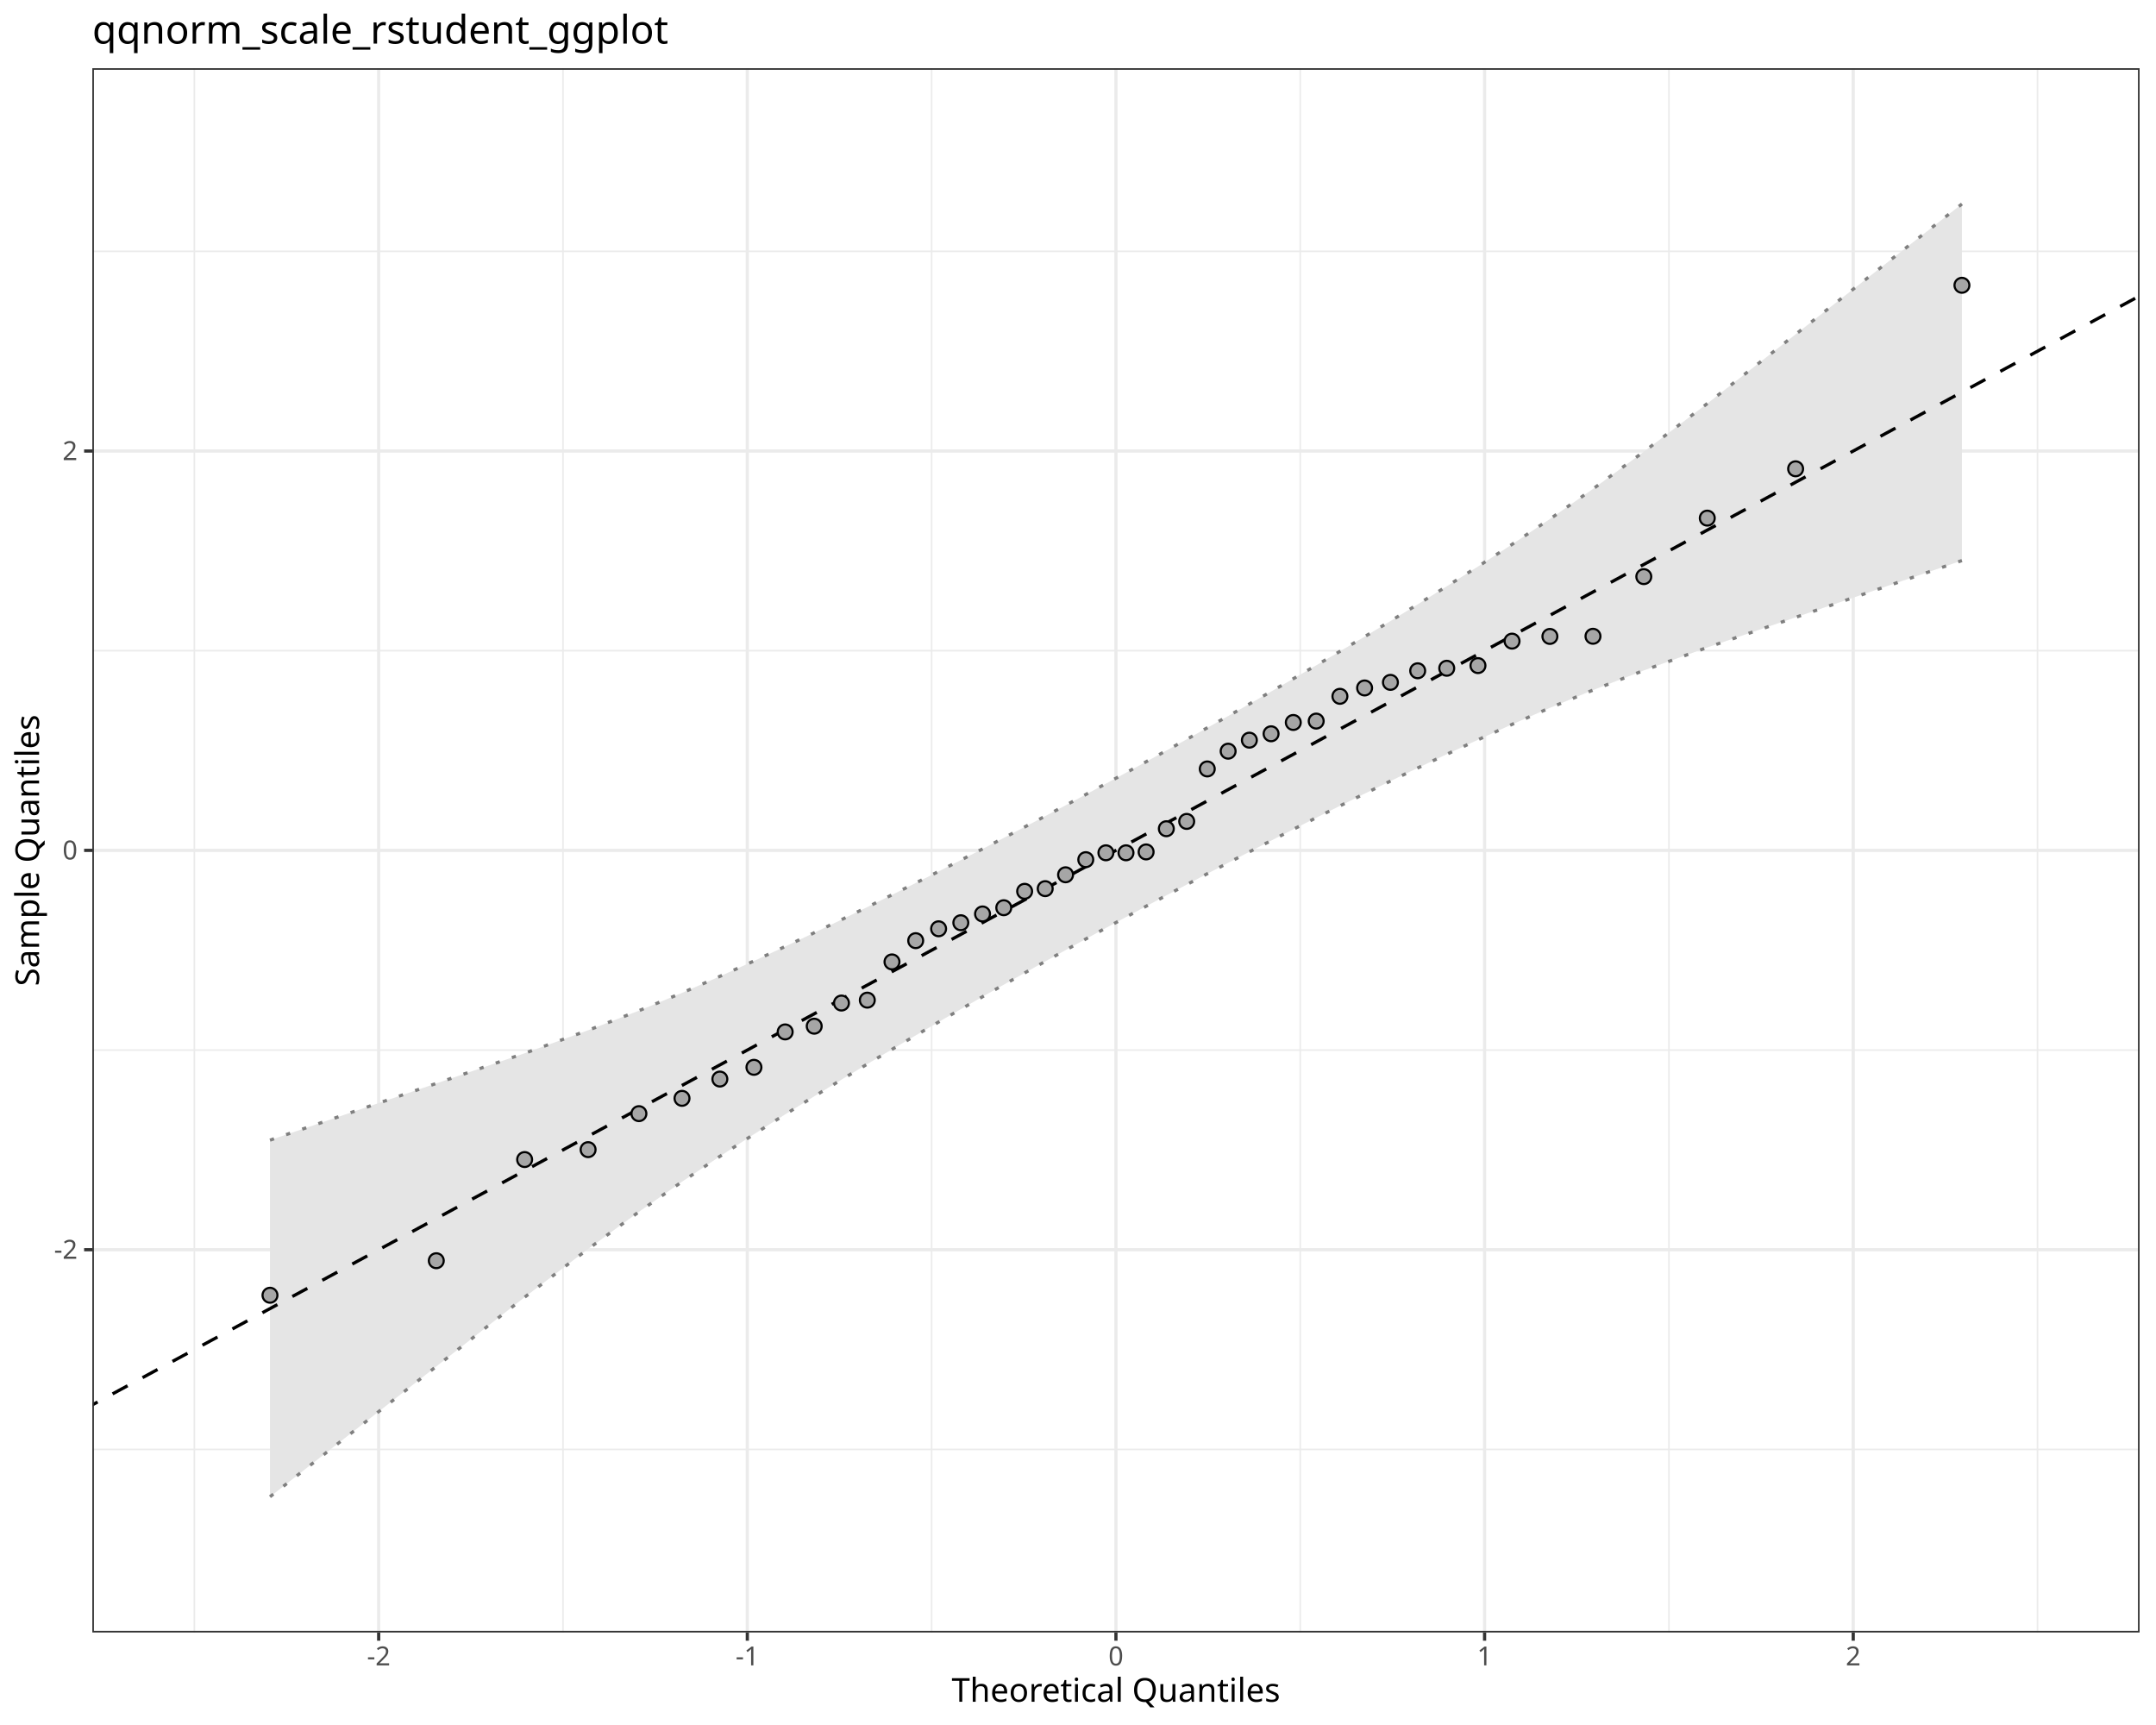
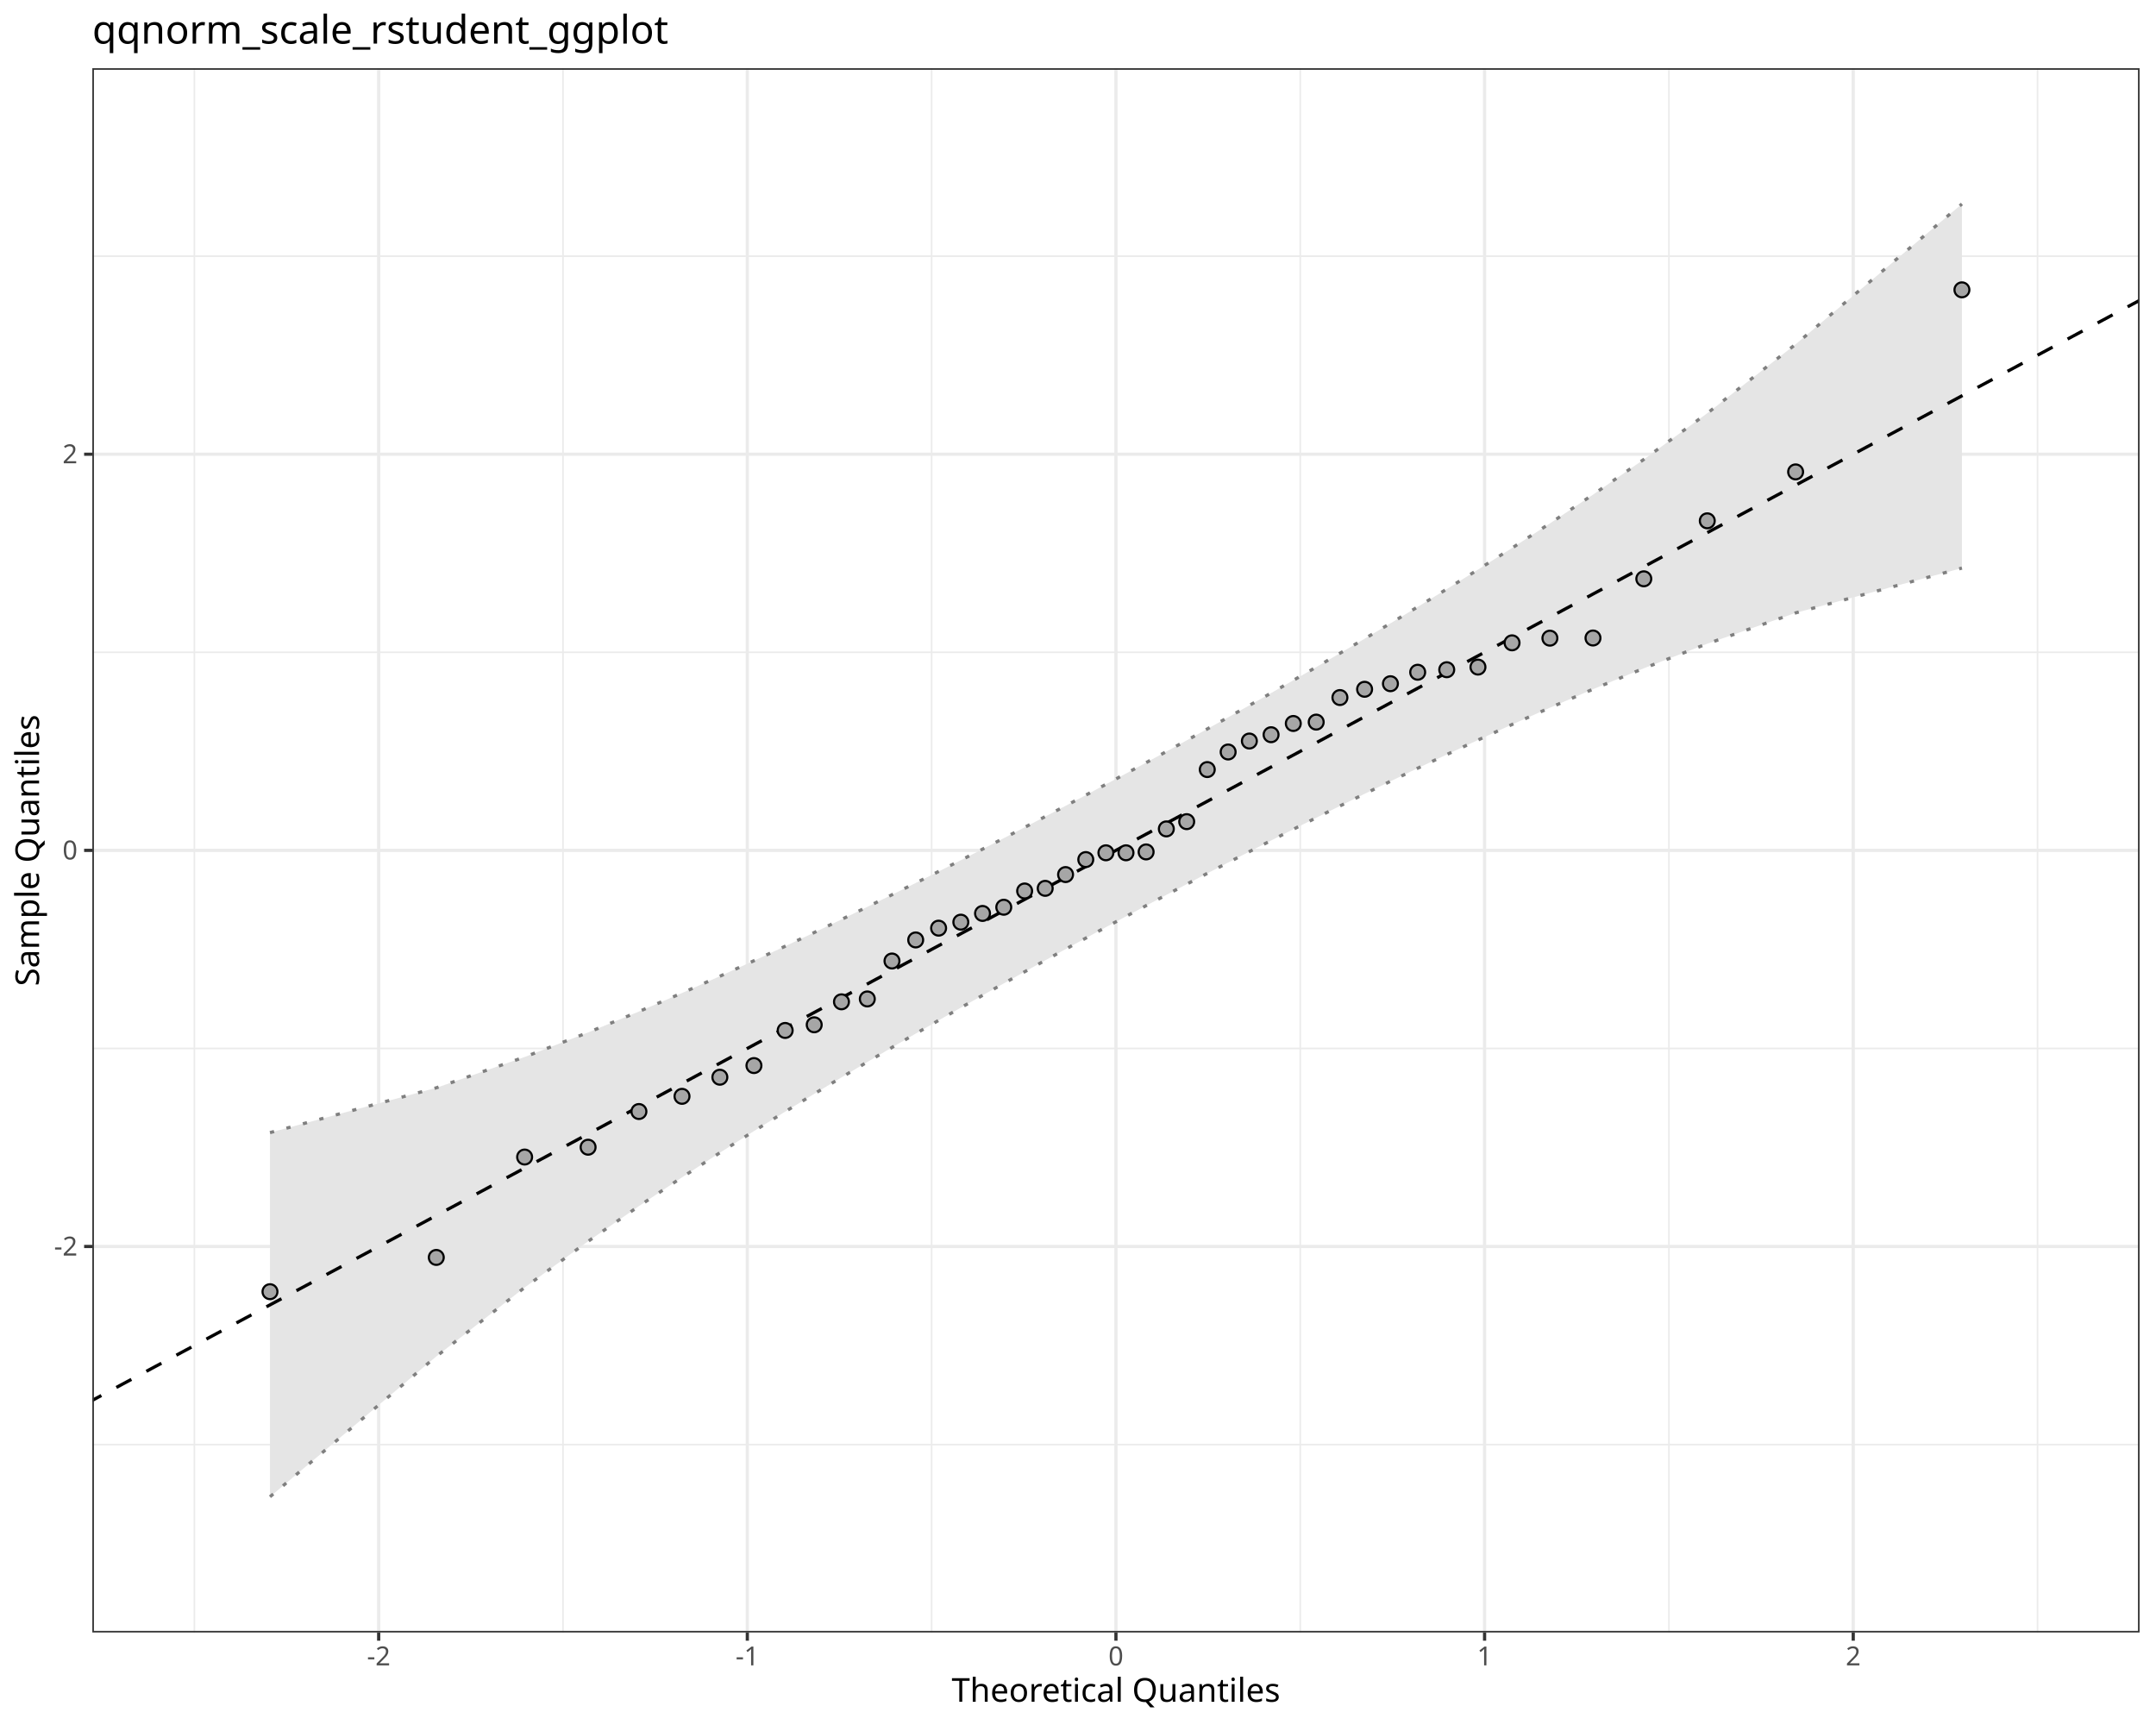
<svg xmlns="http://www.w3.org/2000/svg" class="svglite" data-engine-version="2.0" width="720.00pt" height="576.00pt" viewBox="0 0 720.00 576.00">
  <defs>
    <style type="text/css">
    .svglite line, .svglite polyline, .svglite polygon, .svglite path, .svglite rect, .svglite circle {
      fill: none;
      stroke: #000000;
      stroke-linecap: round;
      stroke-linejoin: round;
      stroke-miterlimit: 10.00;
    }
  </style>
  </defs>
  <rect width="100%" height="100%" style="stroke: none; fill: #FFFFFF;" />
  <defs>
    <clipPath id="cpMC4wMHw3MjAuMDB8MC4wMHw1NzYuMDA=">
      <rect x="0.00" y="0.00" width="720.00" height="576.00" />
    </clipPath>
  </defs>
  <g clip-path="url(#cpMC4wMHw3MjAuMDB8MC4wMHw1NzYuMDA=)">
    <rect x="0.00" y="0.00" width="720.00" height="576.00" style="stroke-width: 1.07; stroke: #FFFFFF; fill: #FFFFFF;" />
  </g>
  <defs>
    <clipPath id="cpMzAuODN8NzE0LjUyfDIyLjc4fDU0NS4xMQ==">
      <rect x="30.83" y="22.78" width="683.69" height="522.33" />
    </clipPath>
  </defs>
  <g clip-path="url(#cpMzAuODN8NzE0LjUyfDIyLjc4fDU0NS4xMQ==)">
    <rect x="30.83" y="22.78" width="683.69" height="522.33" style="stroke-width: 1.07; stroke: none; fill: #FFFFFF;" />
-     <polyline points="30.83,483.97 714.52,483.97 " style="stroke-width: 0.53; stroke: #EBEBEB; stroke-linecap: butt;" />
-     <polyline points="30.83,350.62 714.52,350.62 " style="stroke-width: 0.53; stroke: #EBEBEB; stroke-linecap: butt;" />
-     <polyline points="30.83,217.27 714.52,217.27 " style="stroke-width: 0.53; stroke: #EBEBEB; stroke-linecap: butt;" />
-     <polyline points="30.83,83.92 714.52,83.92 " style="stroke-width: 0.53; stroke: #EBEBEB; stroke-linecap: butt;" />
+     <polyline points="30.83,482.36 714.52,482.36 " style="stroke-width: 0.53; stroke: #EBEBEB; stroke-linecap: butt;" />
+     <polyline points="30.83,350.09 714.52,350.09 " style="stroke-width: 0.53; stroke: #EBEBEB; stroke-linecap: butt;" />
+     <polyline points="30.83,217.81 714.52,217.81 " style="stroke-width: 0.53; stroke: #EBEBEB; stroke-linecap: butt;" />
+     <polyline points="30.83,85.54 714.52,85.54 " style="stroke-width: 0.53; stroke: #EBEBEB; stroke-linecap: butt;" />
    <polyline points="64.91,545.11 64.91,22.78 " style="stroke-width: 0.53; stroke: #EBEBEB; stroke-linecap: butt;" />
    <polyline points="188.01,545.11 188.01,22.78 " style="stroke-width: 0.53; stroke: #EBEBEB; stroke-linecap: butt;" />
    <polyline points="311.12,545.11 311.12,22.78 " style="stroke-width: 0.53; stroke: #EBEBEB; stroke-linecap: butt;" />
    <polyline points="434.23,545.11 434.23,22.78 " style="stroke-width: 0.53; stroke: #EBEBEB; stroke-linecap: butt;" />
    <polyline points="557.34,545.11 557.34,22.78 " style="stroke-width: 0.53; stroke: #EBEBEB; stroke-linecap: butt;" />
    <polyline points="680.44,545.11 680.44,22.78 " style="stroke-width: 0.53; stroke: #EBEBEB; stroke-linecap: butt;" />
-     <polyline points="30.83,417.30 714.52,417.30 " style="stroke-width: 1.07; stroke: #EBEBEB; stroke-linecap: butt;" />
+     <polyline points="30.83,416.22 714.52,416.22 " style="stroke-width: 1.07; stroke: #EBEBEB; stroke-linecap: butt;" />
    <polyline points="30.83,283.95 714.52,283.95 " style="stroke-width: 1.07; stroke: #EBEBEB; stroke-linecap: butt;" />
-     <polyline points="30.83,150.60 714.52,150.60 " style="stroke-width: 1.07; stroke: #EBEBEB; stroke-linecap: butt;" />
+     <polyline points="30.83,151.67 714.52,151.67 " style="stroke-width: 1.07; stroke: #EBEBEB; stroke-linecap: butt;" />
    <polyline points="126.46,545.11 126.46,22.78 " style="stroke-width: 1.07; stroke: #EBEBEB; stroke-linecap: butt;" />
    <polyline points="249.57,545.11 249.57,22.78 " style="stroke-width: 1.07; stroke: #EBEBEB; stroke-linecap: butt;" />
    <polyline points="372.67,545.11 372.67,22.78 " style="stroke-width: 1.07; stroke: #EBEBEB; stroke-linecap: butt;" />
    <polyline points="495.78,545.11 495.78,22.78 " style="stroke-width: 1.07; stroke: #EBEBEB; stroke-linecap: butt;" />
    <polyline points="618.89,545.11 618.89,22.78 " style="stroke-width: 1.07; stroke: #EBEBEB; stroke-linecap: butt;" />
-     <polygon points="90.16,380.71 145.70,361.77 175.20,351.70 196.40,344.02 213.37,337.48 227.76,331.54 240.40,326.02 251.78,320.88 262.21,316.05 271.91,311.46 281.01,307.09 289.64,302.88 297.88,298.80 305.80,294.85 313.45,290.98 320.87,287.20 328.12,283.47 335.21,279.79 342.18,276.14 349.05,272.52 355.85,268.91 362.60,265.30 369.32,261.67 376.03,258.03 382.75,254.36 389.50,250.64 396.30,246.87 403.17,243.02 410.14,239.10 417.23,235.07 424.48,230.92 431.90,226.63 439.55,222.17 447.47,217.50 455.71,212.59 464.34,207.39 473.44,201.81 483.14,195.78 493.57,189.17 504.95,181.78 517.59,173.31 531.98,163.26 548.95,150.84 570.15,134.75 599.65,111.63 655.19,68.11 655.19,187.18 599.65,206.13 570.15,216.19 548.95,223.87 531.98,230.42 517.59,236.36 504.95,241.88 493.57,247.02 483.14,251.85 473.44,256.43 464.34,260.81 455.71,265.02 447.47,269.09 439.55,273.05 431.90,276.91 424.48,280.70 417.23,284.43 410.14,288.11 403.17,291.75 396.30,295.38 389.50,298.99 382.75,302.60 376.03,306.22 369.32,309.86 362.60,313.54 355.85,317.26 349.05,321.03 342.18,324.87 335.21,328.80 328.12,332.82 320.87,336.97 313.45,341.26 305.80,345.73 297.88,350.39 289.64,355.30 281.01,360.51 271.91,366.08 262.21,372.11 251.78,378.73 240.40,386.12 227.76,394.59 213.37,404.64 196.40,417.05 175.20,433.15 145.70,456.27 90.16,499.79 " style="stroke-width: 0.00; stroke: none; stroke-linecap: butt; fill: #E5E5E5;" />
-     <polyline points="90.16,380.71 145.70,361.77 175.20,351.70 196.40,344.02 213.37,337.48 227.76,331.54 240.40,326.02 251.78,320.88 262.21,316.05 271.91,311.46 281.01,307.09 289.64,302.88 297.88,298.80 305.80,294.85 313.45,290.98 320.87,287.20 328.12,283.47 335.21,279.79 342.18,276.14 349.05,272.52 355.85,268.91 362.60,265.30 369.32,261.67 376.03,258.03 382.75,254.36 389.50,250.64 396.30,246.87 403.17,243.02 410.14,239.10 417.23,235.07 424.48,230.92 431.90,226.63 439.55,222.17 447.47,217.50 455.71,212.59 464.34,207.39 473.44,201.81 483.14,195.78 493.57,189.17 504.95,181.78 517.59,173.31 531.98,163.26 548.95,150.84 570.15,134.75 599.65,111.63 655.19,68.11 " style="stroke-width: 1.07; stroke: none; stroke-linecap: butt;" />
-     <polyline points="655.19,187.18 599.65,206.13 570.15,216.19 548.95,223.87 531.98,230.42 517.59,236.36 504.95,241.88 493.57,247.02 483.14,251.85 473.44,256.43 464.34,260.81 455.71,265.02 447.47,269.09 439.55,273.05 431.90,276.91 424.48,280.70 417.23,284.43 410.14,288.11 403.17,291.75 396.30,295.38 389.50,298.99 382.75,302.60 376.03,306.22 369.32,309.86 362.60,313.54 355.85,317.26 349.05,321.03 342.18,324.87 335.21,328.80 328.12,332.82 320.87,336.97 313.45,341.26 305.80,345.73 297.88,350.39 289.64,355.30 281.01,360.51 271.91,366.08 262.21,372.11 251.78,378.73 240.40,386.12 227.76,394.59 213.37,404.64 196.40,417.05 175.20,433.15 145.70,456.27 90.16,499.79 " style="stroke-width: 1.07; stroke: none; stroke-linecap: butt;" />
-     <polyline points="90.16,499.79 145.70,456.27 175.20,433.15 196.40,417.05 213.37,404.64 227.76,394.59 240.40,386.12 251.78,378.73 262.21,372.11 271.91,366.08 281.01,360.51 289.64,355.30 297.88,350.39 305.80,345.73 313.45,341.26 320.87,336.97 328.12,332.82 335.21,328.80 342.18,324.87 349.05,321.03 355.85,317.26 362.60,313.54 369.32,309.86 376.03,306.22 382.75,302.60 389.50,298.99 396.30,295.38 403.17,291.75 410.14,288.11 417.23,284.43 424.48,280.70 431.90,276.91 439.55,273.05 447.47,269.09 455.71,265.02 464.34,260.81 473.44,256.43 483.14,251.85 493.57,247.02 504.95,241.88 517.59,236.36 531.98,230.42 548.95,223.87 570.15,216.19 599.65,206.13 655.19,187.18 " style="stroke-width: 1.07; stroke: #7F7F7F; stroke-dasharray: 1.42,4.27; stroke-linecap: butt;" />
-     <polyline points="90.16,380.71 145.70,361.77 175.20,351.70 196.40,344.02 213.37,337.48 227.76,331.54 240.40,326.02 251.78,320.88 262.21,316.05 271.91,311.46 281.01,307.09 289.64,302.88 297.88,298.80 305.80,294.85 313.45,290.98 320.87,287.20 328.12,283.47 335.21,279.79 342.18,276.14 349.05,272.52 355.85,268.91 362.60,265.30 369.32,261.67 376.03,258.03 382.75,254.36 389.50,250.64 396.30,246.87 403.17,243.02 410.14,239.10 417.23,235.07 424.48,230.92 431.90,226.63 439.55,222.17 447.47,217.50 455.71,212.59 464.34,207.39 473.44,201.81 483.14,195.78 493.57,189.17 504.95,181.78 517.59,173.31 531.98,163.26 548.95,150.84 570.15,134.75 599.65,111.63 655.19,68.11 " style="stroke-width: 1.07; stroke: #7F7F7F; stroke-dasharray: 1.42,4.27; stroke-linecap: butt;" />
-     <line x1="-652.86" y1="839.38" x2="1398.21" y2="-271.48" style="stroke-width: 1.07; stroke-dasharray: 5.69,5.69; stroke-linecap: butt;" />
-     <circle cx="90.16" cy="432.50" r="2.49" style="stroke-width: 0.71; fill: #A6A6A6;" />
-     <circle cx="145.70" cy="420.97" r="2.49" style="stroke-width: 0.71; fill: #A6A6A6;" />
-     <circle cx="175.20" cy="387.19" r="2.49" style="stroke-width: 0.71; fill: #A6A6A6;" />
-     <circle cx="196.40" cy="383.88" r="2.49" style="stroke-width: 0.71; fill: #A6A6A6;" />
-     <circle cx="213.37" cy="371.86" r="2.49" style="stroke-width: 0.71; fill: #A6A6A6;" />
-     <circle cx="227.76" cy="366.75" r="2.49" style="stroke-width: 0.71; fill: #A6A6A6;" />
-     <circle cx="240.40" cy="360.31" r="2.49" style="stroke-width: 0.71; fill: #A6A6A6;" />
-     <circle cx="251.78" cy="356.39" r="2.49" style="stroke-width: 0.71; fill: #A6A6A6;" />
-     <circle cx="262.21" cy="344.57" r="2.49" style="stroke-width: 0.71; fill: #A6A6A6;" />
-     <circle cx="271.91" cy="342.66" r="2.49" style="stroke-width: 0.71; fill: #A6A6A6;" />
-     <circle cx="281.01" cy="334.93" r="2.49" style="stroke-width: 0.71; fill: #A6A6A6;" />
-     <circle cx="289.64" cy="333.96" r="2.49" style="stroke-width: 0.71; fill: #A6A6A6;" />
-     <circle cx="297.88" cy="321.19" r="2.49" style="stroke-width: 0.71; fill: #A6A6A6;" />
-     <circle cx="305.80" cy="314.10" r="2.49" style="stroke-width: 0.71; fill: #A6A6A6;" />
-     <circle cx="313.45" cy="310.13" r="2.49" style="stroke-width: 0.71; fill: #A6A6A6;" />
-     <circle cx="320.87" cy="308.11" r="2.49" style="stroke-width: 0.71; fill: #A6A6A6;" />
-     <circle cx="328.12" cy="305.18" r="2.49" style="stroke-width: 0.71; fill: #A6A6A6;" />
-     <circle cx="335.21" cy="303.10" r="2.49" style="stroke-width: 0.71; fill: #A6A6A6;" />
-     <circle cx="342.18" cy="297.62" r="2.49" style="stroke-width: 0.71; fill: #A6A6A6;" />
-     <circle cx="349.05" cy="296.73" r="2.49" style="stroke-width: 0.71; fill: #A6A6A6;" />
-     <circle cx="355.85" cy="292.10" r="2.49" style="stroke-width: 0.71; fill: #A6A6A6;" />
-     <circle cx="362.60" cy="287.05" r="2.49" style="stroke-width: 0.71; fill: #A6A6A6;" />
+     <polygon points="90.16,378.20 145.70,363.24 175.20,352.95 196.40,344.75 213.37,337.76 227.76,331.58 240.40,325.98 251.78,320.80 262.21,315.96 271.91,311.38 281.01,307.02 289.64,302.82 297.88,298.77 305.80,294.84 313.45,291.00 320.87,287.24 328.12,283.54 335.21,279.88 342.18,276.26 349.05,272.67 355.85,269.08 362.60,265.50 369.32,261.90 376.03,258.29 382.75,254.65 389.50,250.96 396.30,247.22 403.17,243.41 410.14,239.52 417.23,235.53 424.48,231.42 431.90,227.17 439.55,222.76 447.47,218.14 455.71,213.29 464.34,208.14 473.44,202.65 483.14,196.71 493.57,190.21 504.95,182.99 517.59,174.78 531.98,165.17 548.95,153.41 570.15,137.98 599.65,114.97 655.19,68.11 655.19,189.69 599.65,204.65 570.15,214.94 548.95,223.15 531.98,230.13 517.59,236.32 504.95,241.92 493.57,247.10 483.14,251.94 473.44,256.51 464.34,260.88 455.71,265.07 447.47,269.12 439.55,273.06 431.90,276.90 424.48,280.66 417.23,284.36 410.14,288.01 403.17,291.63 396.30,295.23 389.50,298.81 382.75,302.40 376.03,305.99 369.32,309.60 362.60,313.25 355.85,316.93 349.05,320.67 342.18,324.48 335.21,328.37 328.12,332.36 320.87,336.47 313.45,340.72 305.80,345.14 297.88,349.75 289.64,354.61 281.01,359.75 271.91,365.25 262.21,371.19 251.78,377.68 240.40,384.91 227.76,393.12 213.37,402.73 196.40,414.49 175.20,429.91 145.70,452.93 90.16,499.79 " style="stroke-width: 0.00; stroke: none; stroke-linecap: butt; fill: #E5E5E5;" />
+     <polyline points="90.16,378.20 145.70,363.24 175.20,352.95 196.40,344.75 213.37,337.76 227.76,331.58 240.40,325.98 251.78,320.80 262.21,315.96 271.91,311.38 281.01,307.02 289.64,302.82 297.88,298.77 305.80,294.84 313.45,291.00 320.87,287.24 328.12,283.54 335.21,279.88 342.18,276.26 349.05,272.67 355.85,269.08 362.60,265.50 369.32,261.90 376.03,258.29 382.75,254.65 389.50,250.96 396.30,247.22 403.17,243.41 410.14,239.52 417.23,235.53 424.48,231.42 431.90,227.17 439.55,222.76 447.47,218.14 455.71,213.29 464.34,208.14 473.44,202.65 483.14,196.71 493.57,190.21 504.95,182.99 517.59,174.78 531.98,165.17 548.95,153.41 570.15,137.98 599.65,114.97 655.19,68.11 " style="stroke-width: 1.07; stroke: none; stroke-linecap: butt;" />
+     <polyline points="655.19,189.69 599.65,204.65 570.15,214.94 548.95,223.15 531.98,230.13 517.59,236.32 504.95,241.92 493.57,247.10 483.14,251.94 473.44,256.51 464.34,260.88 455.71,265.07 447.47,269.12 439.55,273.06 431.90,276.90 424.48,280.66 417.23,284.36 410.14,288.01 403.17,291.63 396.30,295.23 389.50,298.81 382.75,302.40 376.03,305.99 369.32,309.60 362.60,313.25 355.85,316.93 349.05,320.67 342.18,324.48 335.21,328.37 328.12,332.36 320.87,336.47 313.45,340.72 305.80,345.14 297.88,349.75 289.64,354.61 281.01,359.75 271.91,365.25 262.21,371.19 251.78,377.68 240.40,384.91 227.76,393.12 213.37,402.73 196.40,414.49 175.20,429.91 145.70,452.93 90.16,499.79 " style="stroke-width: 1.07; stroke: none; stroke-linecap: butt;" />
+     <polyline points="90.16,499.79 145.70,452.93 175.20,429.91 196.40,414.49 213.37,402.73 227.76,393.12 240.40,384.91 251.78,377.68 262.21,371.19 271.91,365.25 281.01,359.75 289.64,354.61 297.88,349.75 305.80,345.14 313.45,340.72 320.87,336.47 328.12,332.36 335.21,328.37 342.18,324.48 349.05,320.67 355.85,316.93 362.60,313.25 369.32,309.60 376.03,305.99 382.75,302.40 389.50,298.81 396.30,295.23 403.17,291.63 410.14,288.01 417.23,284.36 424.48,280.66 431.90,276.90 439.55,273.06 447.47,269.12 455.71,265.07 464.34,260.88 473.44,256.51 483.14,251.94 493.57,247.10 504.95,241.92 517.59,236.32 531.98,230.13 548.95,223.15 570.15,214.94 599.65,204.65 655.19,189.69 " style="stroke-width: 1.07; stroke: #7F7F7F; stroke-dasharray: 1.42,4.27; stroke-linecap: butt;" />
+     <polyline points="90.16,378.20 145.70,363.24 175.20,352.95 196.40,344.75 213.37,337.76 227.76,331.58 240.40,325.98 251.78,320.80 262.21,315.96 271.91,311.38 281.01,307.02 289.64,302.82 297.88,298.77 305.80,294.84 313.45,291.00 320.87,287.24 328.12,283.54 335.21,279.88 342.18,276.26 349.05,272.67 355.85,269.08 362.60,265.50 369.32,261.90 376.03,258.29 382.75,254.65 389.50,250.96 396.30,247.22 403.17,243.41 410.14,239.52 417.23,235.53 424.48,231.42 431.90,227.17 439.55,222.76 447.47,218.14 455.71,213.29 464.34,208.14 473.44,202.65 483.14,196.71 493.57,190.21 504.95,182.99 517.59,174.78 531.98,165.17 548.95,153.41 570.15,137.98 599.65,114.97 655.19,68.11 " style="stroke-width: 1.07; stroke: #7F7F7F; stroke-dasharray: 1.42,4.27; stroke-linecap: butt;" />
+     <line x1="-652.86" y1="834.90" x2="1398.21" y2="-267.01" style="stroke-width: 1.07; stroke-dasharray: 5.69,5.69; stroke-linecap: butt;" />
+     <circle cx="90.16" cy="431.31" r="2.49" style="stroke-width: 0.71; fill: #A6A6A6;" />
+     <circle cx="145.70" cy="419.87" r="2.49" style="stroke-width: 0.71; fill: #A6A6A6;" />
+     <circle cx="175.20" cy="386.35" r="2.49" style="stroke-width: 0.71; fill: #A6A6A6;" />
+     <circle cx="196.40" cy="383.07" r="2.49" style="stroke-width: 0.71; fill: #A6A6A6;" />
+     <circle cx="213.37" cy="371.15" r="2.49" style="stroke-width: 0.71; fill: #A6A6A6;" />
+     <circle cx="227.76" cy="366.08" r="2.49" style="stroke-width: 0.71; fill: #A6A6A6;" />
+     <circle cx="240.40" cy="359.70" r="2.49" style="stroke-width: 0.71; fill: #A6A6A6;" />
+     <circle cx="251.78" cy="355.81" r="2.49" style="stroke-width: 0.71; fill: #A6A6A6;" />
+     <circle cx="262.21" cy="344.08" r="2.49" style="stroke-width: 0.71; fill: #A6A6A6;" />
+     <circle cx="271.91" cy="342.19" r="2.49" style="stroke-width: 0.71; fill: #A6A6A6;" />
+     <circle cx="281.01" cy="334.52" r="2.49" style="stroke-width: 0.71; fill: #A6A6A6;" />
+     <circle cx="289.64" cy="333.56" r="2.49" style="stroke-width: 0.71; fill: #A6A6A6;" />
+     <circle cx="297.88" cy="320.89" r="2.49" style="stroke-width: 0.71; fill: #A6A6A6;" />
+     <circle cx="305.80" cy="313.86" r="2.49" style="stroke-width: 0.71; fill: #A6A6A6;" />
+     <circle cx="313.45" cy="309.92" r="2.49" style="stroke-width: 0.71; fill: #A6A6A6;" />
+     <circle cx="320.87" cy="307.92" r="2.49" style="stroke-width: 0.71; fill: #A6A6A6;" />
+     <circle cx="328.12" cy="305.01" r="2.49" style="stroke-width: 0.71; fill: #A6A6A6;" />
+     <circle cx="335.21" cy="302.94" r="2.49" style="stroke-width: 0.71; fill: #A6A6A6;" />
+     <circle cx="342.18" cy="297.51" r="2.49" style="stroke-width: 0.71; fill: #A6A6A6;" />
+     <circle cx="349.05" cy="296.63" r="2.49" style="stroke-width: 0.71; fill: #A6A6A6;" />
+     <circle cx="355.85" cy="292.03" r="2.49" style="stroke-width: 0.71; fill: #A6A6A6;" />
+     <circle cx="362.60" cy="287.02" r="2.49" style="stroke-width: 0.71; fill: #A6A6A6;" />
    <circle cx="369.32" cy="284.76" r="2.49" style="stroke-width: 0.71; fill: #A6A6A6;" />
    <circle cx="376.03" cy="284.76" r="2.49" style="stroke-width: 0.71; fill: #A6A6A6;" />
    <circle cx="382.75" cy="284.47" r="2.49" style="stroke-width: 0.71; fill: #A6A6A6;" />
-     <circle cx="389.50" cy="276.72" r="2.49" style="stroke-width: 0.71; fill: #A6A6A6;" />
-     <circle cx="396.30" cy="274.28" r="2.49" style="stroke-width: 0.71; fill: #A6A6A6;" />
-     <circle cx="403.17" cy="256.76" r="2.49" style="stroke-width: 0.71; fill: #A6A6A6;" />
-     <circle cx="410.14" cy="250.83" r="2.49" style="stroke-width: 0.71; fill: #A6A6A6;" />
-     <circle cx="417.23" cy="247.15" r="2.49" style="stroke-width: 0.71; fill: #A6A6A6;" />
-     <circle cx="424.48" cy="245.02" r="2.49" style="stroke-width: 0.71; fill: #A6A6A6;" />
-     <circle cx="431.90" cy="241.24" r="2.49" style="stroke-width: 0.71; fill: #A6A6A6;" />
-     <circle cx="439.55" cy="240.78" r="2.49" style="stroke-width: 0.71; fill: #A6A6A6;" />
-     <circle cx="447.47" cy="232.51" r="2.49" style="stroke-width: 0.71; fill: #A6A6A6;" />
-     <circle cx="455.71" cy="229.72" r="2.49" style="stroke-width: 0.71; fill: #A6A6A6;" />
-     <circle cx="464.34" cy="227.85" r="2.49" style="stroke-width: 0.71; fill: #A6A6A6;" />
-     <circle cx="473.44" cy="223.98" r="2.49" style="stroke-width: 0.71; fill: #A6A6A6;" />
-     <circle cx="483.14" cy="223.14" r="2.49" style="stroke-width: 0.71; fill: #A6A6A6;" />
-     <circle cx="493.57" cy="222.25" r="2.49" style="stroke-width: 0.71; fill: #A6A6A6;" />
-     <circle cx="504.95" cy="214.08" r="2.49" style="stroke-width: 0.71; fill: #A6A6A6;" />
-     <circle cx="517.59" cy="212.51" r="2.49" style="stroke-width: 0.71; fill: #A6A6A6;" />
-     <circle cx="531.98" cy="212.46" r="2.49" style="stroke-width: 0.71; fill: #A6A6A6;" />
-     <circle cx="548.95" cy="192.54" r="2.49" style="stroke-width: 0.71; fill: #A6A6A6;" />
-     <circle cx="570.15" cy="173.01" r="2.49" style="stroke-width: 0.71; fill: #A6A6A6;" />
-     <circle cx="599.65" cy="156.54" r="2.49" style="stroke-width: 0.71; fill: #A6A6A6;" />
-     <circle cx="655.19" cy="95.26" r="2.49" style="stroke-width: 0.71; fill: #A6A6A6;" />
+     <circle cx="389.50" cy="276.78" r="2.49" style="stroke-width: 0.71; fill: #A6A6A6;" />
+     <circle cx="396.30" cy="274.36" r="2.49" style="stroke-width: 0.71; fill: #A6A6A6;" />
+     <circle cx="403.17" cy="256.97" r="2.49" style="stroke-width: 0.71; fill: #A6A6A6;" />
+     <circle cx="410.14" cy="251.10" r="2.49" style="stroke-width: 0.71; fill: #A6A6A6;" />
+     <circle cx="417.23" cy="247.44" r="2.49" style="stroke-width: 0.71; fill: #A6A6A6;" />
+     <circle cx="424.48" cy="245.33" r="2.49" style="stroke-width: 0.71; fill: #A6A6A6;" />
+     <circle cx="431.90" cy="241.58" r="2.49" style="stroke-width: 0.71; fill: #A6A6A6;" />
+     <circle cx="439.55" cy="241.12" r="2.49" style="stroke-width: 0.71; fill: #A6A6A6;" />
+     <circle cx="447.47" cy="232.92" r="2.49" style="stroke-width: 0.71; fill: #A6A6A6;" />
+     <circle cx="455.71" cy="230.16" r="2.49" style="stroke-width: 0.71; fill: #A6A6A6;" />
+     <circle cx="464.34" cy="228.30" r="2.49" style="stroke-width: 0.71; fill: #A6A6A6;" />
+     <circle cx="473.44" cy="224.47" r="2.49" style="stroke-width: 0.71; fill: #A6A6A6;" />
+     <circle cx="483.14" cy="223.63" r="2.49" style="stroke-width: 0.71; fill: #A6A6A6;" />
+     <circle cx="493.57" cy="222.75" r="2.49" style="stroke-width: 0.71; fill: #A6A6A6;" />
+     <circle cx="504.95" cy="214.65" r="2.49" style="stroke-width: 0.71; fill: #A6A6A6;" />
+     <circle cx="517.59" cy="213.09" r="2.49" style="stroke-width: 0.71; fill: #A6A6A6;" />
+     <circle cx="531.98" cy="213.04" r="2.49" style="stroke-width: 0.71; fill: #A6A6A6;" />
+     <circle cx="548.95" cy="193.27" r="2.49" style="stroke-width: 0.71; fill: #A6A6A6;" />
+     <circle cx="570.15" cy="173.91" r="2.49" style="stroke-width: 0.71; fill: #A6A6A6;" />
+     <circle cx="599.65" cy="157.57" r="2.49" style="stroke-width: 0.71; fill: #A6A6A6;" />
+     <circle cx="655.19" cy="96.78" r="2.49" style="stroke-width: 0.71; fill: #A6A6A6;" />
    <rect x="30.83" y="22.78" width="683.69" height="522.33" style="stroke-width: 1.07; stroke: #333333;" />
  </g>
  <g clip-path="url(#cpMC4wMHw3MjAuMDB8MC4wMHw1NzYuMDA=)">
-     <text x="25.90" y="420.32" text-anchor="end" style="font-size: 8.80px; fill: #4D4D4D; font-family: sans;" textLength="7.82px" lengthAdjust="spacingAndGlyphs">-2</text>
+     <text x="25.90" y="419.25" text-anchor="end" style="font-size: 8.80px; fill: #4D4D4D; font-family: sans;" textLength="7.82px" lengthAdjust="spacingAndGlyphs">-2</text>
    <text x="25.90" y="286.98" text-anchor="end" style="font-size: 8.80px; fill: #4D4D4D; font-family: sans;" textLength="4.89px" lengthAdjust="spacingAndGlyphs">0</text>
-     <text x="25.90" y="153.63" text-anchor="end" style="font-size: 8.80px; fill: #4D4D4D; font-family: sans;" textLength="4.89px" lengthAdjust="spacingAndGlyphs">2</text>
-     <polyline points="28.09,417.30 30.83,417.30 " style="stroke-width: 1.07; stroke: #333333; stroke-linecap: butt;" />
+     <text x="25.90" y="154.70" text-anchor="end" style="font-size: 8.80px; fill: #4D4D4D; font-family: sans;" textLength="4.89px" lengthAdjust="spacingAndGlyphs">2</text>
+     <polyline points="28.09,416.22 30.83,416.22 " style="stroke-width: 1.07; stroke: #333333; stroke-linecap: butt;" />
    <polyline points="28.09,283.95 30.83,283.95 " style="stroke-width: 1.07; stroke: #333333; stroke-linecap: butt;" />
-     <polyline points="28.09,150.60 30.83,150.60 " style="stroke-width: 1.07; stroke: #333333; stroke-linecap: butt;" />
+     <polyline points="28.09,151.67 30.83,151.67 " style="stroke-width: 1.07; stroke: #333333; stroke-linecap: butt;" />
    <polyline points="126.46,547.85 126.46,545.11 " style="stroke-width: 1.07; stroke: #333333; stroke-linecap: butt;" />
    <polyline points="249.57,547.85 249.57,545.11 " style="stroke-width: 1.07; stroke: #333333; stroke-linecap: butt;" />
    <polyline points="372.67,547.85 372.67,545.11 " style="stroke-width: 1.07; stroke: #333333; stroke-linecap: butt;" />
    <polyline points="495.78,547.85 495.78,545.11 " style="stroke-width: 1.07; stroke: #333333; stroke-linecap: butt;" />
    <polyline points="618.89,547.85 618.89,545.11 " style="stroke-width: 1.07; stroke: #333333; stroke-linecap: butt;" />
    <text x="126.46" y="556.10" text-anchor="middle" style="font-size: 8.80px; fill: #4D4D4D; font-family: sans;" textLength="7.82px" lengthAdjust="spacingAndGlyphs">-2</text>
    <text x="249.57" y="556.10" text-anchor="middle" style="font-size: 8.80px; fill: #4D4D4D; font-family: sans;" textLength="7.82px" lengthAdjust="spacingAndGlyphs">-1</text>
    <text x="372.67" y="556.10" text-anchor="middle" style="font-size: 8.80px; fill: #4D4D4D; font-family: sans;" textLength="4.89px" lengthAdjust="spacingAndGlyphs">0</text>
    <text x="495.78" y="556.10" text-anchor="middle" style="font-size: 8.80px; fill: #4D4D4D; font-family: sans;" textLength="4.89px" lengthAdjust="spacingAndGlyphs">1</text>
    <text x="618.89" y="556.10" text-anchor="middle" style="font-size: 8.80px; fill: #4D4D4D; font-family: sans;" textLength="4.89px" lengthAdjust="spacingAndGlyphs">2</text>
    <text x="372.67" y="568.24" text-anchor="middle" style="font-size: 11.00px; font-family: sans;" textLength="103.95px" lengthAdjust="spacingAndGlyphs">Theoretical Quantiles</text>
    <text transform="translate(13.05,283.95) rotate(-90)" text-anchor="middle" style="font-size: 11.00px; font-family: sans;" textLength="86.84px" lengthAdjust="spacingAndGlyphs">Sample Quantiles</text>
    <text x="30.83" y="14.56" style="font-size: 13.20px; font-family: sans;" textLength="181.28px" lengthAdjust="spacingAndGlyphs">qqnorm_scale_rstudent_ggplot</text>
  </g>
</svg>
